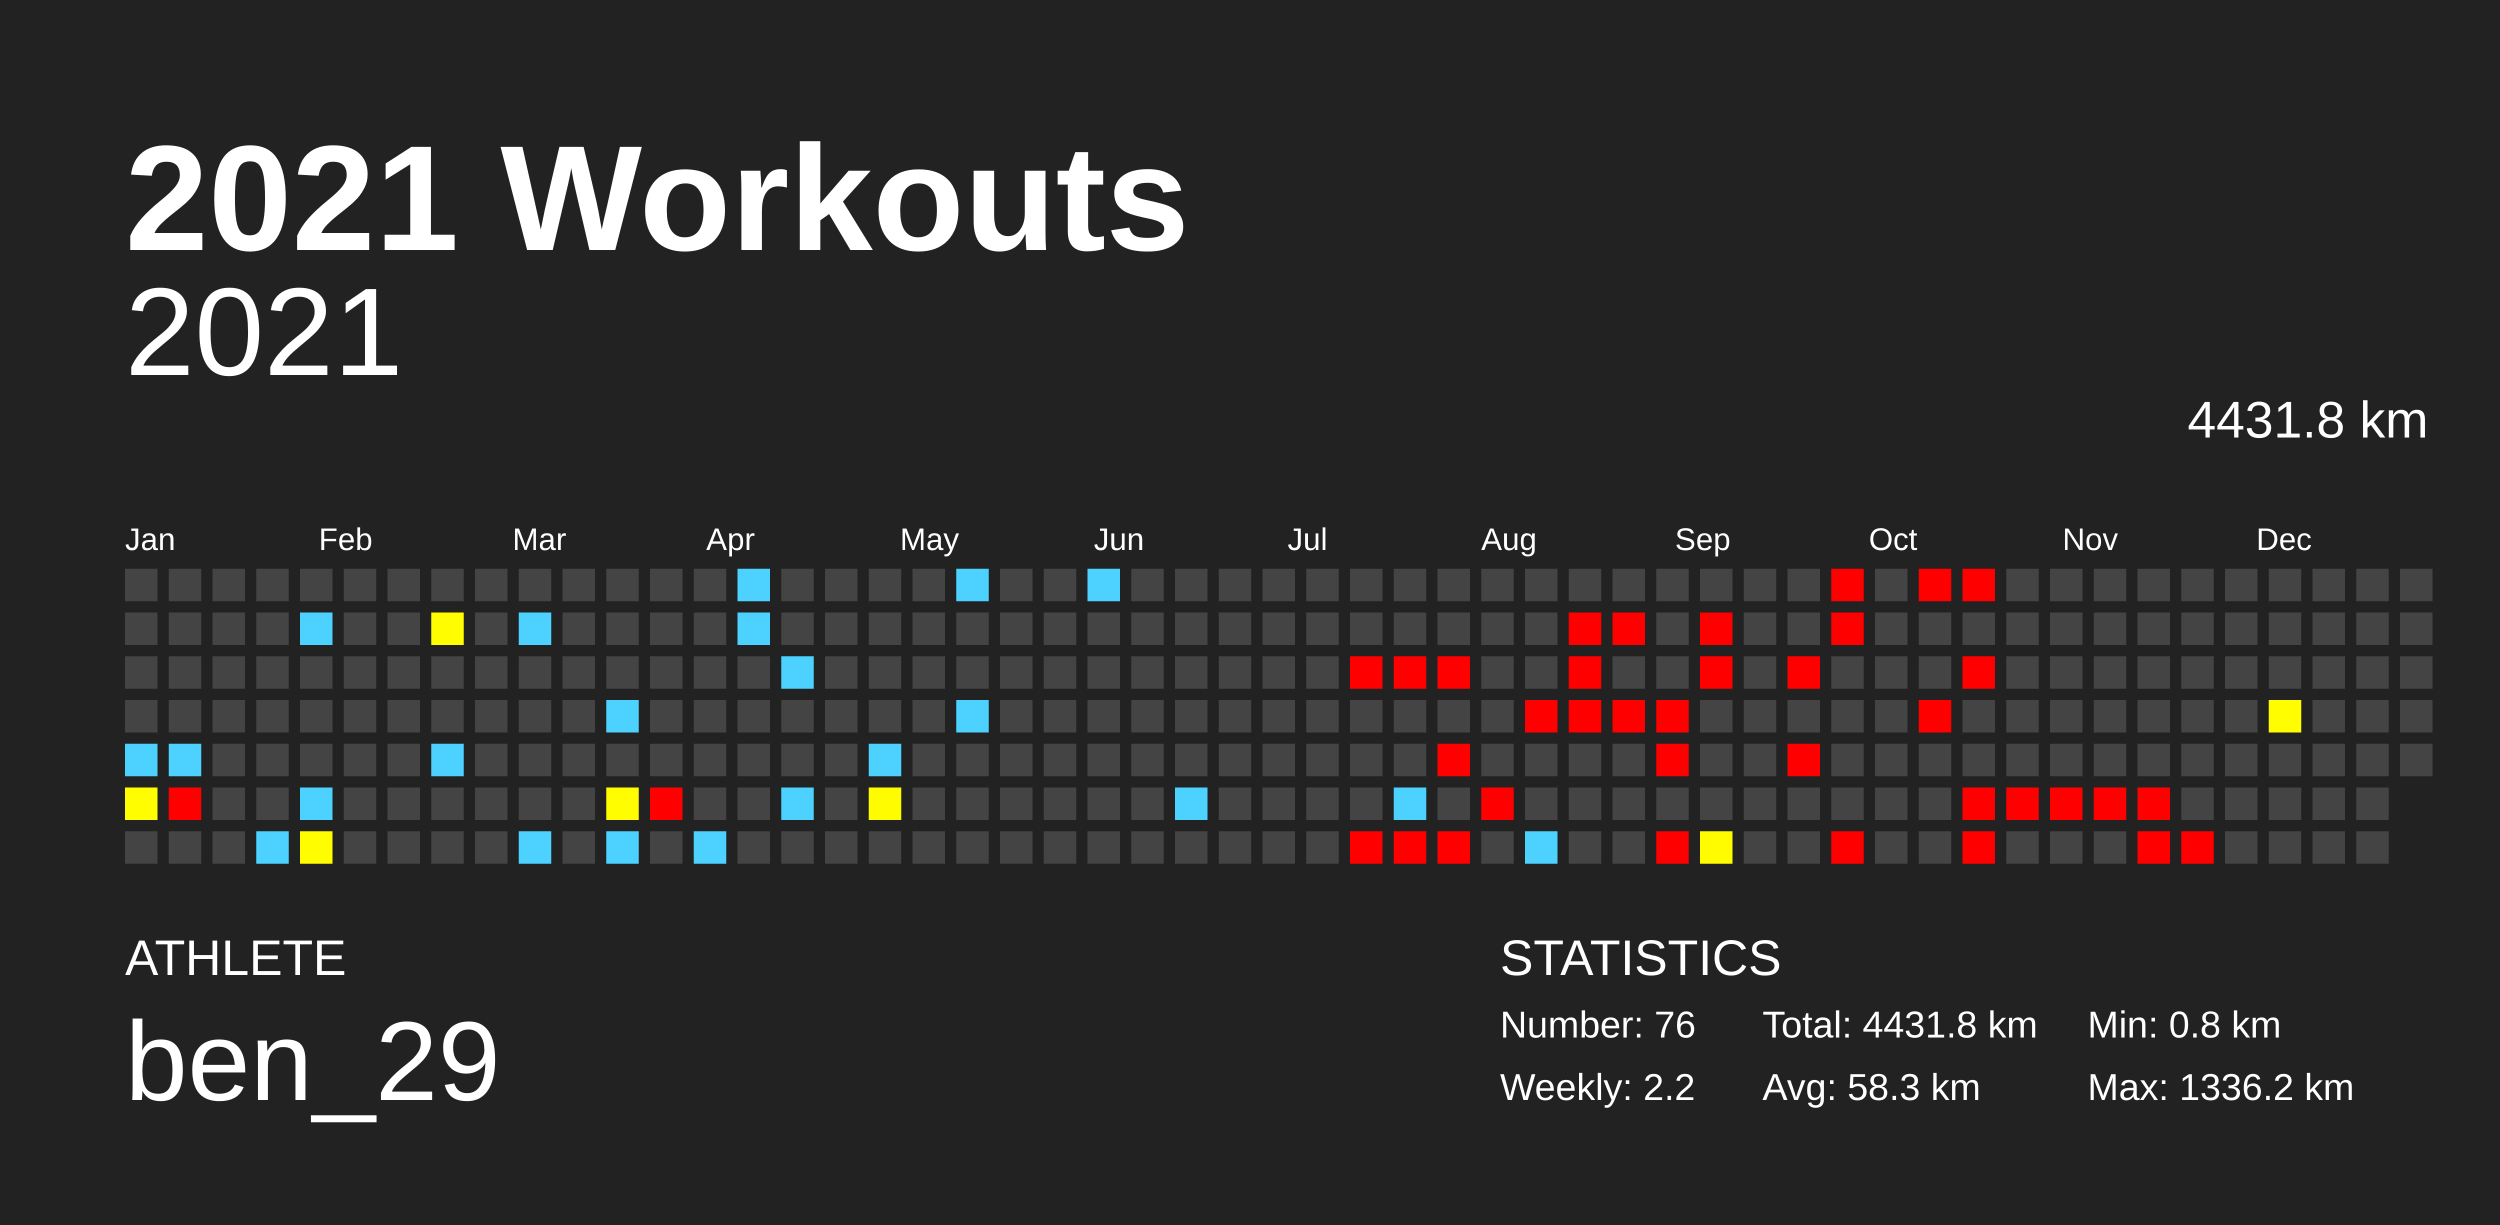
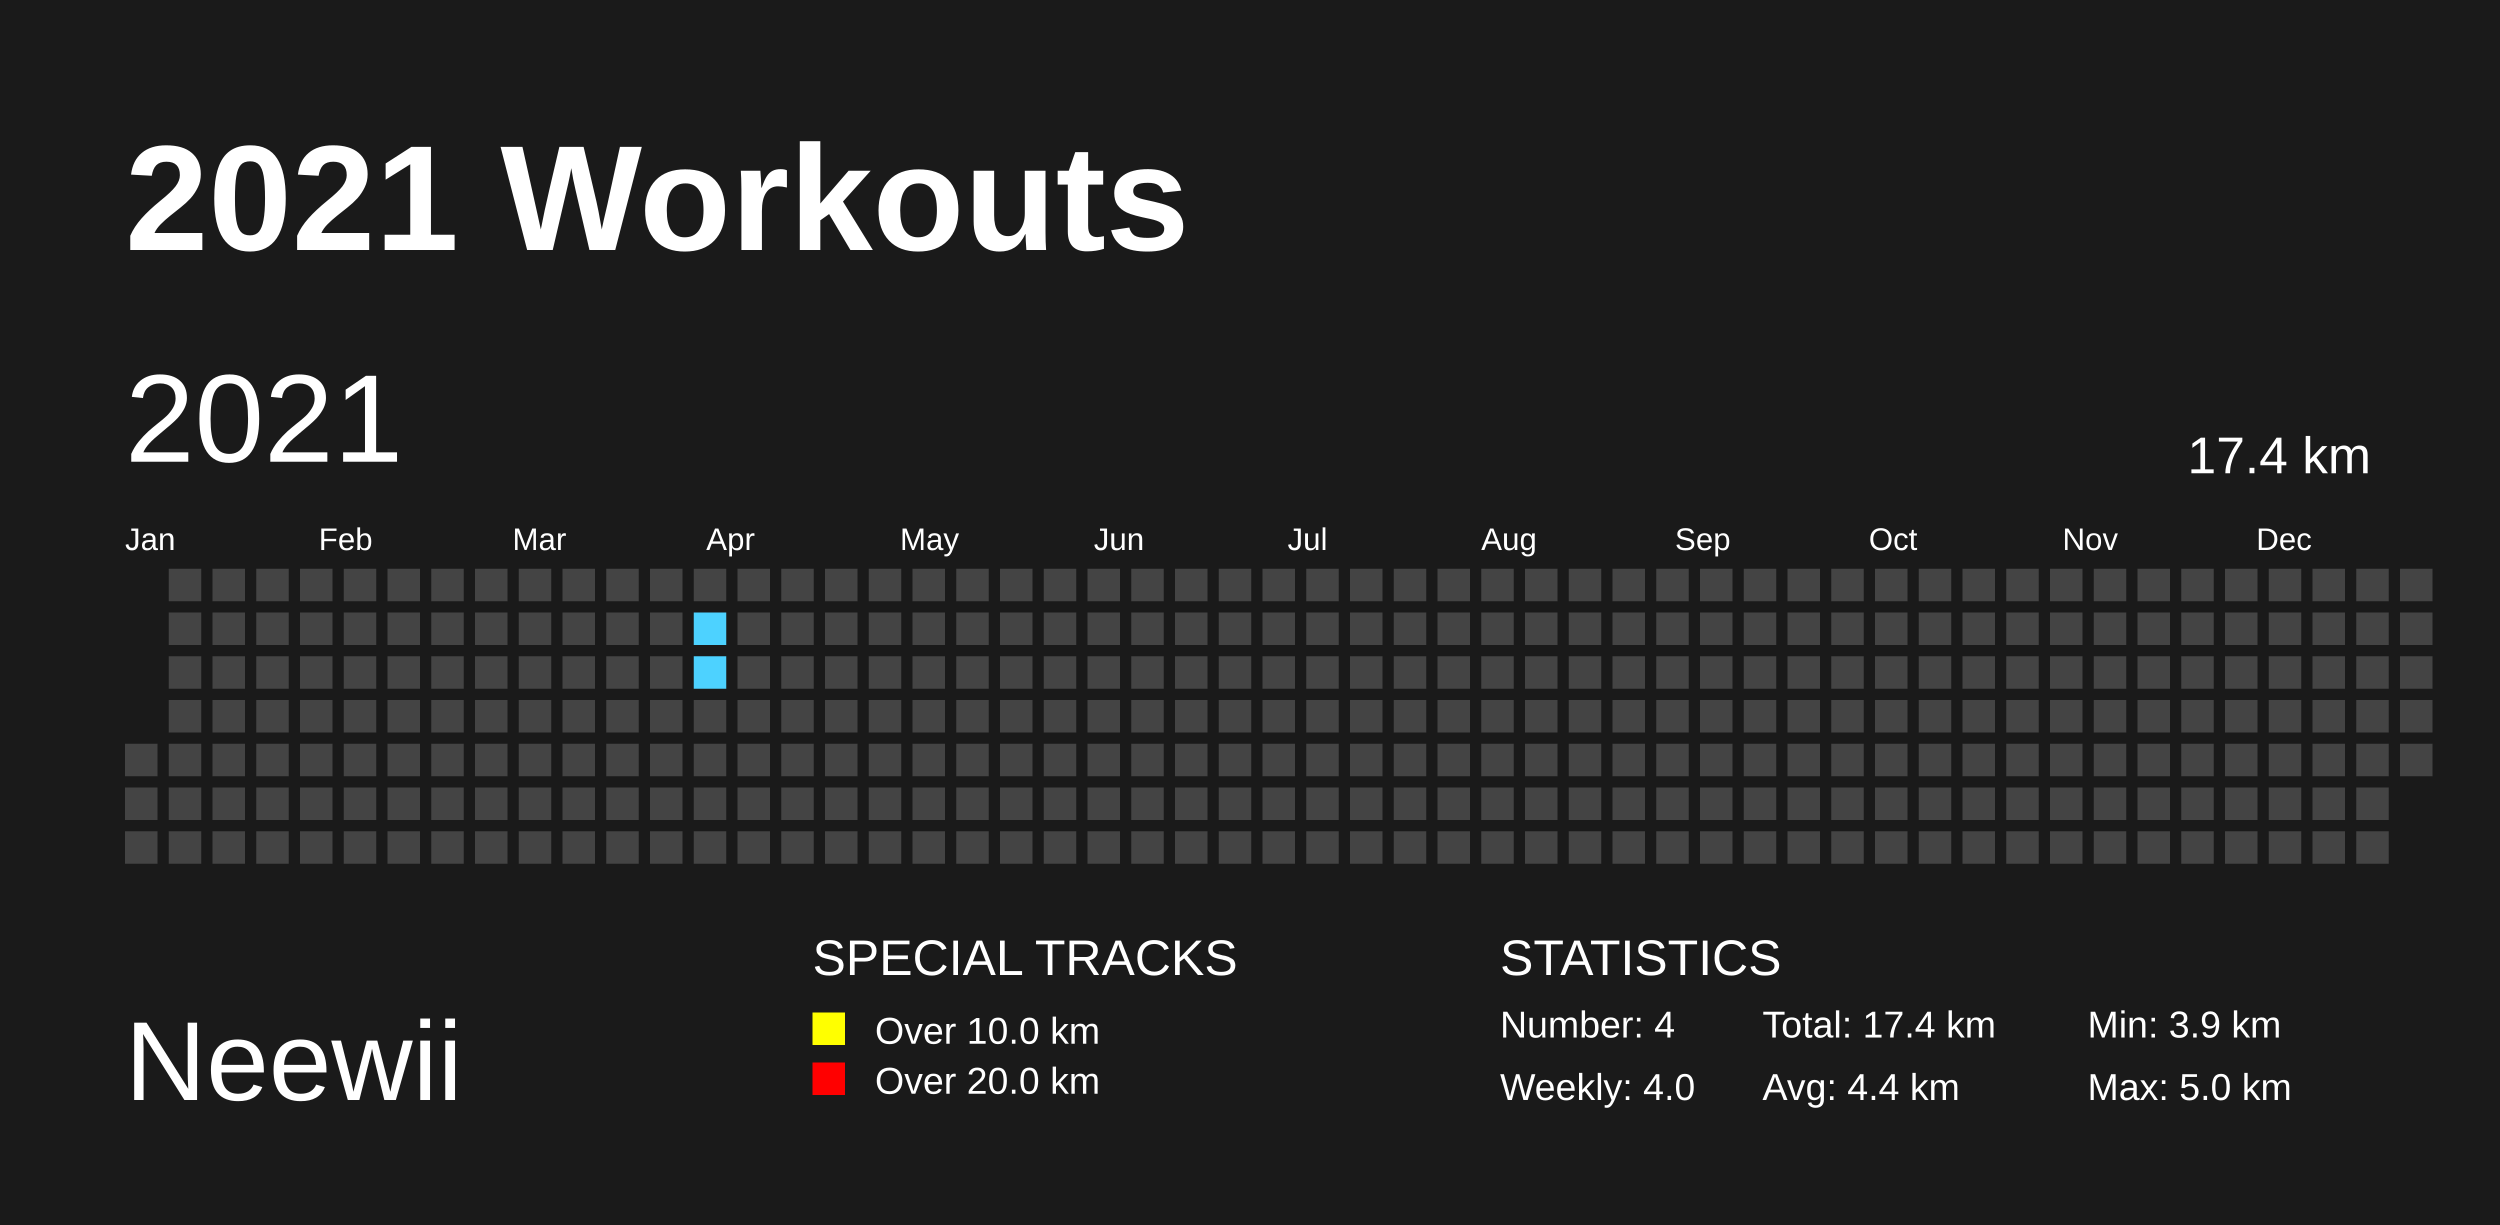
<svg xmlns="http://www.w3.org/2000/svg" baseProfile="full" height="98mm" version="1.1" viewBox="0,0,200,98" width="200mm">
  <defs />
-   <rect fill="#222222" height="98" width="200" x="0" y="0" />
+   <rect fill="#1a1a1a" height="98" width="200" x="0" y="0" />
  <text fill="#FFFFFF" style="font-size:12px; font-family:Arial; font-weight:bold;" x="10" y="20">2021 Workouts</text>
-   <text fill="#FFFFFF" style="font-size:4px; font-family:Arial" x="10" y="78">ATHLETE</text>
-   <text fill="#FFFFFF" style="font-size:9px; font-family:Arial" x="10" y="88">ben_29</text>
+   <text fill="#FFFFFF" style="font-size:9px; font-family:Arial" x="10" y="88">Neewii</text>
+   <text fill="#FFFFFF" style="font-size:4px; font-family:Arial" x="65" y="78">SPECIAL TRACKS</text>
+   <rect fill="yellow" height="2.6" width="2.6" x="65" y="81" />
+   <text fill="#FFFFFF" style="font-size:3px; font-family:Arial" x="70" y="83.5">Over 10.0 km</text>
+   <rect fill="red" height="2.6" width="2.6" x="65" y="85" />
+   <text fill="#FFFFFF" style="font-size:3px; font-family:Arial" x="70" y="87.5">Over 20.0 km</text>
  <text fill="#FFFFFF" style="font-size:4px; font-family:Arial" x="120" y="78">STATISTICS</text>
-   <text fill="#FFFFFF" style="font-size:3px; font-family:Arial" x="120" y="83">Number: 76</text>
-   <text fill="#FFFFFF" style="font-size:3px; font-family:Arial" x="120" y="88">Weekly: 2.2</text>
-   <text fill="#FFFFFF" style="font-size:3px; font-family:Arial" x="141" y="83">Total: 4431.8 km</text>
-   <text fill="#FFFFFF" style="font-size:3px; font-family:Arial" x="141" y="88">Avg: 58.3 km</text>
-   <text fill="#FFFFFF" style="font-size:3px; font-family:Arial" x="167" y="83">Min: 0.8 km</text>
-   <text fill="#FFFFFF" style="font-size:3px; font-family:Arial" x="167" y="88">Max: 1336.2 km</text>
-   <text alignment-baseline="hanging" fill="#FFFFFF" style="font-size:10.0px; font-family:Arial;" x="10" y="30">2021</text>
-   <text alignment-baseline="hanging" fill="#FFFFFF" style="font-size:4.125px; font-family:Arial;" x="175" y="35">4431.8 km</text>
+   <text fill="#FFFFFF" style="font-size:3px; font-family:Arial" x="120" y="83">Number: 4</text>
+   <text fill="#FFFFFF" style="font-size:3px; font-family:Arial" x="120" y="88">Weekly: 4.0</text>
+   <text fill="#FFFFFF" style="font-size:3px; font-family:Arial" x="141" y="83">Total: 17.4 km</text>
+   <text fill="#FFFFFF" style="font-size:3px; font-family:Arial" x="141" y="88">Avg: 4.4 km</text>
+   <text fill="#FFFFFF" style="font-size:3px; font-family:Arial" x="167" y="83">Min: 3.9 km</text>
+   <text fill="#FFFFFF" style="font-size:3px; font-family:Arial" x="167" y="88">Max: 5.0 km</text>
+   <text dominant-baseline="hanging" fill="#FFFFFF" style="font-size:10.0px; font-family:Arial;" x="10" y="30">2021</text>
+   <text dominant-baseline="hanging" fill="#FFFFFF" style="font-size:4.125px; font-family:Arial;" x="175" y="35">17.4 km</text>
  <text fill="#FFFFFF" style="font-size:2.5px; font-family:Arial" x="10.0" y="44">Jan</text>
  <text fill="#FFFFFF" style="font-size:2.5px; font-family:Arial" x="25.5" y="44">Feb</text>
  <text fill="#FFFFFF" style="font-size:2.5px; font-family:Arial" x="41.0" y="44">Mar</text>
  <text fill="#FFFFFF" style="font-size:2.5px; font-family:Arial" x="56.5" y="44">Apr</text>
  <text fill="#FFFFFF" style="font-size:2.5px; font-family:Arial" x="72.0" y="44">May</text>
  <text fill="#FFFFFF" style="font-size:2.5px; font-family:Arial" x="87.5" y="44">Jun</text>
  <text fill="#FFFFFF" style="font-size:2.5px; font-family:Arial" x="103.0" y="44">Jul</text>
  <text fill="#FFFFFF" style="font-size:2.5px; font-family:Arial" x="118.5" y="44">Aug</text>
  <text fill="#FFFFFF" style="font-size:2.5px; font-family:Arial" x="134.0" y="44">Sep</text>
  <text fill="#FFFFFF" style="font-size:2.5px; font-family:Arial" x="149.5" y="44">Oct</text>
  <text fill="#FFFFFF" style="font-size:2.5px; font-family:Arial" x="165.0" y="44">Nov</text>
  <text fill="#FFFFFF" style="font-size:2.5px; font-family:Arial" x="180.5" y="44">Dec</text>
-   <rect fill="#444444" height="2.6" width="2.6" x="10.0" y="45.5" />
-   <rect fill="#444444" height="2.6" width="2.6" x="10.0" y="49.0" />
-   <rect fill="#444444" height="2.6" width="2.6" x="10.0" y="52.5" />
-   <rect fill="#444444" height="2.6" width="2.6" x="10.0" y="56.0" />
-   <rect fill="#4dd2ff" height="2.6" width="2.6" x="10.0" y="59.5" />
-   <rect fill="#fffd00" height="2.6" width="2.6" x="10.0" y="63.0" />
+   <rect fill="#444444" height="2.6" width="2.6" x="10.0" y="59.5" />
+   <rect fill="#444444" height="2.6" width="2.6" x="10.0" y="63.0" />
  <rect fill="#444444" height="2.6" width="2.6" x="10.0" y="66.5" />
  <rect fill="#444444" height="2.6" width="2.6" x="13.5" y="45.5" />
  <rect fill="#444444" height="2.6" width="2.6" x="13.5" y="49.0" />
  <rect fill="#444444" height="2.6" width="2.6" x="13.5" y="52.5" />
  <rect fill="#444444" height="2.6" width="2.6" x="13.5" y="56.0" />
-   <rect fill="#4dd2ff" height="2.6" width="2.6" x="13.5" y="59.5" />
-   <rect fill="red" height="2.6" width="2.6" x="13.5" y="63.0" />
+   <rect fill="#444444" height="2.6" width="2.6" x="13.5" y="59.5" />
+   <rect fill="#444444" height="2.6" width="2.6" x="13.5" y="63.0" />
  <rect fill="#444444" height="2.6" width="2.6" x="13.5" y="66.5" />
  <rect fill="#444444" height="2.6" width="2.6" x="17.0" y="45.5" />
  <rect fill="#444444" height="2.6" width="2.6" x="17.0" y="49.0" />
  <rect fill="#444444" height="2.6" width="2.6" x="17.0" y="52.5" />
  <rect fill="#444444" height="2.6" width="2.6" x="17.0" y="56.0" />
  <rect fill="#444444" height="2.6" width="2.6" x="17.0" y="59.5" />
  <rect fill="#444444" height="2.6" width="2.6" x="17.0" y="63.0" />
  <rect fill="#444444" height="2.6" width="2.6" x="17.0" y="66.5" />
  <rect fill="#444444" height="2.6" width="2.6" x="20.5" y="45.5" />
  <rect fill="#444444" height="2.6" width="2.6" x="20.5" y="49.0" />
  <rect fill="#444444" height="2.6" width="2.6" x="20.5" y="52.5" />
  <rect fill="#444444" height="2.6" width="2.6" x="20.5" y="56.0" />
  <rect fill="#444444" height="2.6" width="2.6" x="20.5" y="59.5" />
  <rect fill="#444444" height="2.6" width="2.6" x="20.5" y="63.0" />
-   <rect fill="#4dd2ff" height="2.6" width="2.6" x="20.5" y="66.5" />
+   <rect fill="#444444" height="2.6" width="2.6" x="20.5" y="66.5" />
  <rect fill="#444444" height="2.6" width="2.6" x="24.0" y="45.5" />
-   <rect fill="#4dd2ff" height="2.6" width="2.6" x="24.0" y="49.0" />
+   <rect fill="#444444" height="2.6" width="2.6" x="24.0" y="49.0" />
  <rect fill="#444444" height="2.6" width="2.6" x="24.0" y="52.5" />
  <rect fill="#444444" height="2.6" width="2.6" x="24.0" y="56.0" />
  <rect fill="#444444" height="2.6" width="2.6" x="24.0" y="59.5" />
-   <rect fill="#4dd2ff" height="2.6" width="2.6" x="24.0" y="63.0" />
-   <rect fill="#fffd00" height="2.6" width="2.6" x="24.0" y="66.5" />
+   <rect fill="#444444" height="2.6" width="2.6" x="24.0" y="63.0" />
+   <rect fill="#444444" height="2.6" width="2.6" x="24.0" y="66.5" />
  <rect fill="#444444" height="2.6" width="2.6" x="27.5" y="45.5" />
  <rect fill="#444444" height="2.6" width="2.6" x="27.5" y="49.0" />
  <rect fill="#444444" height="2.6" width="2.6" x="27.5" y="52.5" />
  <rect fill="#444444" height="2.6" width="2.6" x="27.5" y="56.0" />
  <rect fill="#444444" height="2.6" width="2.6" x="27.5" y="59.5" />
  <rect fill="#444444" height="2.6" width="2.6" x="27.5" y="63.0" />
  <rect fill="#444444" height="2.6" width="2.6" x="27.5" y="66.5" />
  <rect fill="#444444" height="2.6" width="2.6" x="31.0" y="45.5" />
  <rect fill="#444444" height="2.6" width="2.6" x="31.0" y="49.0" />
  <rect fill="#444444" height="2.6" width="2.6" x="31.0" y="52.5" />
  <rect fill="#444444" height="2.6" width="2.6" x="31.0" y="56.0" />
  <rect fill="#444444" height="2.6" width="2.6" x="31.0" y="59.5" />
  <rect fill="#444444" height="2.6" width="2.6" x="31.0" y="63.0" />
  <rect fill="#444444" height="2.6" width="2.6" x="31.0" y="66.5" />
  <rect fill="#444444" height="2.6" width="2.6" x="34.5" y="45.5" />
-   <rect fill="#fffd00" height="2.6" width="2.6" x="34.5" y="49.0" />
+   <rect fill="#444444" height="2.6" width="2.6" x="34.5" y="49.0" />
  <rect fill="#444444" height="2.6" width="2.6" x="34.5" y="52.5" />
  <rect fill="#444444" height="2.6" width="2.6" x="34.5" y="56.0" />
-   <rect fill="#4dd2ff" height="2.6" width="2.6" x="34.5" y="59.5" />
+   <rect fill="#444444" height="2.6" width="2.6" x="34.5" y="59.5" />
  <rect fill="#444444" height="2.6" width="2.6" x="34.5" y="63.0" />
  <rect fill="#444444" height="2.6" width="2.6" x="34.5" y="66.5" />
  <rect fill="#444444" height="2.6" width="2.6" x="38.0" y="45.5" />
  <rect fill="#444444" height="2.6" width="2.6" x="38.0" y="49.0" />
  <rect fill="#444444" height="2.6" width="2.6" x="38.0" y="52.5" />
  <rect fill="#444444" height="2.6" width="2.6" x="38.0" y="56.0" />
  <rect fill="#444444" height="2.6" width="2.6" x="38.0" y="59.5" />
  <rect fill="#444444" height="2.6" width="2.6" x="38.0" y="63.0" />
  <rect fill="#444444" height="2.6" width="2.6" x="38.0" y="66.5" />
  <rect fill="#444444" height="2.6" width="2.6" x="41.5" y="45.5" />
-   <rect fill="#4dd2ff" height="2.6" width="2.6" x="41.5" y="49.0" />
+   <rect fill="#444444" height="2.6" width="2.6" x="41.5" y="49.0" />
  <rect fill="#444444" height="2.6" width="2.6" x="41.5" y="52.5" />
  <rect fill="#444444" height="2.6" width="2.6" x="41.5" y="56.0" />
  <rect fill="#444444" height="2.6" width="2.6" x="41.5" y="59.5" />
  <rect fill="#444444" height="2.6" width="2.6" x="41.5" y="63.0" />
-   <rect fill="#4dd2ff" height="2.6" width="2.6" x="41.5" y="66.5" />
+   <rect fill="#444444" height="2.6" width="2.6" x="41.5" y="66.5" />
  <rect fill="#444444" height="2.6" width="2.6" x="45.0" y="45.5" />
  <rect fill="#444444" height="2.6" width="2.6" x="45.0" y="49.0" />
  <rect fill="#444444" height="2.6" width="2.6" x="45.0" y="52.5" />
  <rect fill="#444444" height="2.6" width="2.6" x="45.0" y="56.0" />
  <rect fill="#444444" height="2.6" width="2.6" x="45.0" y="59.5" />
  <rect fill="#444444" height="2.6" width="2.6" x="45.0" y="63.0" />
  <rect fill="#444444" height="2.6" width="2.6" x="45.0" y="66.5" />
  <rect fill="#444444" height="2.6" width="2.6" x="48.5" y="45.5" />
  <rect fill="#444444" height="2.6" width="2.6" x="48.5" y="49.0" />
  <rect fill="#444444" height="2.6" width="2.6" x="48.5" y="52.5" />
-   <rect fill="#4dd2ff" height="2.6" width="2.6" x="48.5" y="56.0" />
+   <rect fill="#444444" height="2.6" width="2.6" x="48.5" y="56.0" />
  <rect fill="#444444" height="2.6" width="2.6" x="48.5" y="59.5" />
-   <rect fill="#fffd00" height="2.6" width="2.6" x="48.5" y="63.0" />
-   <rect fill="#4dd2ff" height="2.6" width="2.6" x="48.5" y="66.5" />
+   <rect fill="#444444" height="2.6" width="2.6" x="48.5" y="63.0" />
+   <rect fill="#444444" height="2.6" width="2.6" x="48.5" y="66.5" />
  <rect fill="#444444" height="2.6" width="2.6" x="52.0" y="45.5" />
  <rect fill="#444444" height="2.6" width="2.6" x="52.0" y="49.0" />
  <rect fill="#444444" height="2.6" width="2.6" x="52.0" y="52.5" />
  <rect fill="#444444" height="2.6" width="2.6" x="52.0" y="56.0" />
  <rect fill="#444444" height="2.6" width="2.6" x="52.0" y="59.5" />
-   <rect fill="red" height="2.6" width="2.6" x="52.0" y="63.0" />
+   <rect fill="#444444" height="2.6" width="2.6" x="52.0" y="63.0" />
  <rect fill="#444444" height="2.6" width="2.6" x="52.0" y="66.5" />
  <rect fill="#444444" height="2.6" width="2.6" x="55.5" y="45.5" />
-   <rect fill="#444444" height="2.6" width="2.6" x="55.5" y="49.0" />
-   <rect fill="#444444" height="2.6" width="2.6" x="55.5" y="52.5" />
+   <rect fill="#4DD2FF" height="2.6" width="2.6" x="55.5" y="49.0" />
+   <rect fill="#4DD2FF" height="2.6" width="2.6" x="55.5" y="52.5" />
  <rect fill="#444444" height="2.6" width="2.6" x="55.5" y="56.0" />
  <rect fill="#444444" height="2.6" width="2.6" x="55.5" y="59.5" />
  <rect fill="#444444" height="2.6" width="2.6" x="55.5" y="63.0" />
-   <rect fill="#4dd2ff" height="2.6" width="2.6" x="55.5" y="66.5" />
-   <rect fill="#4dd2ff" height="2.6" width="2.6" x="59.0" y="45.5" />
-   <rect fill="#4dd2ff" height="2.6" width="2.6" x="59.0" y="49.0" />
+   <rect fill="#444444" height="2.6" width="2.6" x="55.5" y="66.5" />
+   <rect fill="#444444" height="2.6" width="2.6" x="59.0" y="45.5" />
+   <rect fill="#444444" height="2.6" width="2.6" x="59.0" y="49.0" />
  <rect fill="#444444" height="2.6" width="2.6" x="59.0" y="52.5" />
  <rect fill="#444444" height="2.6" width="2.6" x="59.0" y="56.0" />
  <rect fill="#444444" height="2.6" width="2.6" x="59.0" y="59.5" />
  <rect fill="#444444" height="2.6" width="2.6" x="59.0" y="63.0" />
  <rect fill="#444444" height="2.6" width="2.6" x="59.0" y="66.5" />
  <rect fill="#444444" height="2.6" width="2.6" x="62.5" y="45.5" />
  <rect fill="#444444" height="2.6" width="2.6" x="62.5" y="49.0" />
-   <rect fill="#4dd2ff" height="2.6" width="2.6" x="62.5" y="52.5" />
+   <rect fill="#444444" height="2.6" width="2.6" x="62.5" y="52.5" />
  <rect fill="#444444" height="2.6" width="2.6" x="62.5" y="56.0" />
  <rect fill="#444444" height="2.6" width="2.6" x="62.5" y="59.5" />
-   <rect fill="#4dd2ff" height="2.6" width="2.6" x="62.5" y="63.0" />
+   <rect fill="#444444" height="2.6" width="2.6" x="62.5" y="63.0" />
  <rect fill="#444444" height="2.6" width="2.6" x="62.5" y="66.5" />
  <rect fill="#444444" height="2.6" width="2.6" x="66.0" y="45.5" />
  <rect fill="#444444" height="2.6" width="2.6" x="66.0" y="49.0" />
  <rect fill="#444444" height="2.6" width="2.6" x="66.0" y="52.5" />
  <rect fill="#444444" height="2.6" width="2.6" x="66.0" y="56.0" />
  <rect fill="#444444" height="2.6" width="2.6" x="66.0" y="59.5" />
  <rect fill="#444444" height="2.6" width="2.6" x="66.0" y="63.0" />
  <rect fill="#444444" height="2.6" width="2.6" x="66.0" y="66.5" />
  <rect fill="#444444" height="2.6" width="2.6" x="69.5" y="45.5" />
  <rect fill="#444444" height="2.6" width="2.6" x="69.5" y="49.0" />
  <rect fill="#444444" height="2.6" width="2.6" x="69.5" y="52.5" />
  <rect fill="#444444" height="2.6" width="2.6" x="69.5" y="56.0" />
-   <rect fill="#4dd2ff" height="2.6" width="2.6" x="69.5" y="59.5" />
-   <rect fill="#fffc00" height="2.6" width="2.6" x="69.5" y="63.0" />
+   <rect fill="#444444" height="2.6" width="2.6" x="69.5" y="59.5" />
+   <rect fill="#444444" height="2.6" width="2.6" x="69.5" y="63.0" />
  <rect fill="#444444" height="2.6" width="2.6" x="69.5" y="66.5" />
  <rect fill="#444444" height="2.6" width="2.6" x="73.0" y="45.5" />
  <rect fill="#444444" height="2.6" width="2.6" x="73.0" y="49.0" />
  <rect fill="#444444" height="2.6" width="2.6" x="73.0" y="52.5" />
  <rect fill="#444444" height="2.6" width="2.6" x="73.0" y="56.0" />
  <rect fill="#444444" height="2.6" width="2.6" x="73.0" y="59.5" />
  <rect fill="#444444" height="2.6" width="2.6" x="73.0" y="63.0" />
  <rect fill="#444444" height="2.6" width="2.6" x="73.0" y="66.5" />
-   <rect fill="#4dd2ff" height="2.6" width="2.6" x="76.5" y="45.5" />
+   <rect fill="#444444" height="2.6" width="2.6" x="76.5" y="45.5" />
  <rect fill="#444444" height="2.6" width="2.6" x="76.5" y="49.0" />
  <rect fill="#444444" height="2.6" width="2.6" x="76.5" y="52.5" />
-   <rect fill="#4dd2ff" height="2.6" width="2.6" x="76.5" y="56.0" />
+   <rect fill="#444444" height="2.6" width="2.6" x="76.5" y="56.0" />
  <rect fill="#444444" height="2.6" width="2.6" x="76.5" y="59.5" />
  <rect fill="#444444" height="2.6" width="2.6" x="76.5" y="63.0" />
  <rect fill="#444444" height="2.6" width="2.6" x="76.5" y="66.5" />
  <rect fill="#444444" height="2.6" width="2.6" x="80.0" y="45.5" />
  <rect fill="#444444" height="2.6" width="2.6" x="80.0" y="49.0" />
  <rect fill="#444444" height="2.6" width="2.6" x="80.0" y="52.5" />
  <rect fill="#444444" height="2.6" width="2.6" x="80.0" y="56.0" />
  <rect fill="#444444" height="2.6" width="2.6" x="80.0" y="59.5" />
  <rect fill="#444444" height="2.6" width="2.6" x="80.0" y="63.0" />
  <rect fill="#444444" height="2.6" width="2.6" x="80.0" y="66.5" />
  <rect fill="#444444" height="2.6" width="2.6" x="83.5" y="45.5" />
  <rect fill="#444444" height="2.6" width="2.6" x="83.5" y="49.0" />
  <rect fill="#444444" height="2.6" width="2.6" x="83.5" y="52.5" />
  <rect fill="#444444" height="2.6" width="2.6" x="83.5" y="56.0" />
  <rect fill="#444444" height="2.6" width="2.6" x="83.5" y="59.5" />
  <rect fill="#444444" height="2.6" width="2.6" x="83.5" y="63.0" />
  <rect fill="#444444" height="2.6" width="2.6" x="83.5" y="66.5" />
-   <rect fill="#4dd2ff" height="2.6" width="2.6" x="87.0" y="45.5" />
+   <rect fill="#444444" height="2.6" width="2.6" x="87.0" y="45.5" />
  <rect fill="#444444" height="2.6" width="2.6" x="87.0" y="49.0" />
  <rect fill="#444444" height="2.6" width="2.6" x="87.0" y="52.5" />
  <rect fill="#444444" height="2.6" width="2.6" x="87.0" y="56.0" />
  <rect fill="#444444" height="2.6" width="2.6" x="87.0" y="59.5" />
  <rect fill="#444444" height="2.6" width="2.6" x="87.0" y="63.0" />
  <rect fill="#444444" height="2.6" width="2.6" x="87.0" y="66.5" />
  <rect fill="#444444" height="2.6" width="2.6" x="90.5" y="45.5" />
  <rect fill="#444444" height="2.6" width="2.6" x="90.5" y="49.0" />
  <rect fill="#444444" height="2.6" width="2.6" x="90.5" y="52.5" />
  <rect fill="#444444" height="2.6" width="2.6" x="90.5" y="56.0" />
  <rect fill="#444444" height="2.6" width="2.6" x="90.5" y="59.5" />
  <rect fill="#444444" height="2.6" width="2.6" x="90.5" y="63.0" />
  <rect fill="#444444" height="2.6" width="2.6" x="90.5" y="66.5" />
  <rect fill="#444444" height="2.6" width="2.6" x="94.0" y="45.5" />
  <rect fill="#444444" height="2.6" width="2.6" x="94.0" y="49.0" />
  <rect fill="#444444" height="2.6" width="2.6" x="94.0" y="52.5" />
  <rect fill="#444444" height="2.6" width="2.6" x="94.0" y="56.0" />
  <rect fill="#444444" height="2.6" width="2.6" x="94.0" y="59.5" />
-   <rect fill="#4dd2ff" height="2.6" width="2.6" x="94.0" y="63.0" />
+   <rect fill="#444444" height="2.6" width="2.6" x="94.0" y="63.0" />
  <rect fill="#444444" height="2.6" width="2.6" x="94.0" y="66.5" />
  <rect fill="#444444" height="2.6" width="2.6" x="97.5" y="45.5" />
  <rect fill="#444444" height="2.6" width="2.6" x="97.5" y="49.0" />
  <rect fill="#444444" height="2.6" width="2.6" x="97.5" y="52.5" />
  <rect fill="#444444" height="2.6" width="2.6" x="97.5" y="56.0" />
  <rect fill="#444444" height="2.6" width="2.6" x="97.5" y="59.5" />
  <rect fill="#444444" height="2.6" width="2.6" x="97.5" y="63.0" />
  <rect fill="#444444" height="2.6" width="2.6" x="97.5" y="66.5" />
  <rect fill="#444444" height="2.6" width="2.6" x="101.0" y="45.5" />
  <rect fill="#444444" height="2.6" width="2.6" x="101.0" y="49.0" />
  <rect fill="#444444" height="2.6" width="2.6" x="101.0" y="52.5" />
  <rect fill="#444444" height="2.6" width="2.6" x="101.0" y="56.0" />
  <rect fill="#444444" height="2.6" width="2.6" x="101.0" y="59.5" />
  <rect fill="#444444" height="2.6" width="2.6" x="101.0" y="63.0" />
  <rect fill="#444444" height="2.6" width="2.6" x="101.0" y="66.5" />
  <rect fill="#444444" height="2.6" width="2.6" x="104.5" y="45.5" />
  <rect fill="#444444" height="2.6" width="2.6" x="104.5" y="49.0" />
  <rect fill="#444444" height="2.6" width="2.6" x="104.5" y="52.5" />
  <rect fill="#444444" height="2.6" width="2.6" x="104.5" y="56.0" />
  <rect fill="#444444" height="2.6" width="2.6" x="104.5" y="59.5" />
  <rect fill="#444444" height="2.6" width="2.6" x="104.5" y="63.0" />
  <rect fill="#444444" height="2.6" width="2.6" x="104.5" y="66.5" />
  <rect fill="#444444" height="2.6" width="2.6" x="108.0" y="45.5" />
  <rect fill="#444444" height="2.6" width="2.6" x="108.0" y="49.0" />
-   <rect fill="red" height="2.6" width="2.6" x="108.0" y="52.5" />
+   <rect fill="#444444" height="2.6" width="2.6" x="108.0" y="52.5" />
  <rect fill="#444444" height="2.6" width="2.6" x="108.0" y="56.0" />
  <rect fill="#444444" height="2.6" width="2.6" x="108.0" y="59.5" />
  <rect fill="#444444" height="2.6" width="2.6" x="108.0" y="63.0" />
-   <rect fill="red" height="2.6" width="2.6" x="108.0" y="66.5" />
+   <rect fill="#444444" height="2.6" width="2.6" x="108.0" y="66.5" />
  <rect fill="#444444" height="2.6" width="2.6" x="111.5" y="45.5" />
  <rect fill="#444444" height="2.6" width="2.6" x="111.5" y="49.0" />
-   <rect fill="red" height="2.6" width="2.6" x="111.5" y="52.5" />
+   <rect fill="#444444" height="2.6" width="2.6" x="111.5" y="52.5" />
  <rect fill="#444444" height="2.6" width="2.6" x="111.5" y="56.0" />
  <rect fill="#444444" height="2.6" width="2.6" x="111.5" y="59.5" />
-   <rect fill="#4dd2ff" height="2.6" width="2.6" x="111.5" y="63.0" />
-   <rect fill="red" height="2.6" width="2.6" x="111.5" y="66.5" />
+   <rect fill="#444444" height="2.6" width="2.6" x="111.5" y="63.0" />
+   <rect fill="#444444" height="2.6" width="2.6" x="111.5" y="66.5" />
  <rect fill="#444444" height="2.6" width="2.6" x="115.0" y="45.5" />
  <rect fill="#444444" height="2.6" width="2.6" x="115.0" y="49.0" />
-   <rect fill="red" height="2.6" width="2.6" x="115.0" y="52.5" />
+   <rect fill="#444444" height="2.6" width="2.6" x="115.0" y="52.5" />
  <rect fill="#444444" height="2.6" width="2.6" x="115.0" y="56.0" />
-   <rect fill="red" height="2.6" width="2.6" x="115.0" y="59.5" />
+   <rect fill="#444444" height="2.6" width="2.6" x="115.0" y="59.5" />
  <rect fill="#444444" height="2.6" width="2.6" x="115.0" y="63.0" />
-   <rect fill="red" height="2.6" width="2.6" x="115.0" y="66.5" />
+   <rect fill="#444444" height="2.6" width="2.6" x="115.0" y="66.5" />
  <rect fill="#444444" height="2.6" width="2.6" x="118.5" y="45.5" />
  <rect fill="#444444" height="2.6" width="2.6" x="118.5" y="49.0" />
  <rect fill="#444444" height="2.6" width="2.6" x="118.5" y="52.5" />
  <rect fill="#444444" height="2.6" width="2.6" x="118.5" y="56.0" />
  <rect fill="#444444" height="2.6" width="2.6" x="118.5" y="59.5" />
-   <rect fill="red" height="2.6" width="2.6" x="118.5" y="63.0" />
+   <rect fill="#444444" height="2.6" width="2.6" x="118.5" y="63.0" />
  <rect fill="#444444" height="2.6" width="2.6" x="118.5" y="66.5" />
  <rect fill="#444444" height="2.6" width="2.6" x="122.0" y="45.5" />
  <rect fill="#444444" height="2.6" width="2.6" x="122.0" y="49.0" />
  <rect fill="#444444" height="2.6" width="2.6" x="122.0" y="52.5" />
-   <rect fill="red" height="2.6" width="2.6" x="122.0" y="56.0" />
+   <rect fill="#444444" height="2.6" width="2.6" x="122.0" y="56.0" />
  <rect fill="#444444" height="2.6" width="2.6" x="122.0" y="59.5" />
  <rect fill="#444444" height="2.6" width="2.6" x="122.0" y="63.0" />
-   <rect fill="#4dd2ff" height="2.6" width="2.6" x="122.0" y="66.5" />
+   <rect fill="#444444" height="2.6" width="2.6" x="122.0" y="66.5" />
  <rect fill="#444444" height="2.6" width="2.6" x="125.5" y="45.5" />
-   <rect fill="red" height="2.6" width="2.6" x="125.5" y="49.0" />
-   <rect fill="red" height="2.6" width="2.6" x="125.5" y="52.5" />
-   <rect fill="red" height="2.6" width="2.6" x="125.5" y="56.0" />
+   <rect fill="#444444" height="2.6" width="2.6" x="125.5" y="49.0" />
+   <rect fill="#444444" height="2.6" width="2.6" x="125.5" y="52.5" />
+   <rect fill="#444444" height="2.6" width="2.6" x="125.5" y="56.0" />
  <rect fill="#444444" height="2.6" width="2.6" x="125.5" y="59.5" />
  <rect fill="#444444" height="2.6" width="2.6" x="125.5" y="63.0" />
  <rect fill="#444444" height="2.6" width="2.6" x="125.5" y="66.5" />
  <rect fill="#444444" height="2.6" width="2.6" x="129.0" y="45.5" />
-   <rect fill="red" height="2.6" width="2.6" x="129.0" y="49.0" />
+   <rect fill="#444444" height="2.6" width="2.6" x="129.0" y="49.0" />
  <rect fill="#444444" height="2.6" width="2.6" x="129.0" y="52.5" />
-   <rect fill="red" height="2.6" width="2.6" x="129.0" y="56.0" />
+   <rect fill="#444444" height="2.6" width="2.6" x="129.0" y="56.0" />
  <rect fill="#444444" height="2.6" width="2.6" x="129.0" y="59.5" />
  <rect fill="#444444" height="2.6" width="2.6" x="129.0" y="63.0" />
  <rect fill="#444444" height="2.6" width="2.6" x="129.0" y="66.5" />
  <rect fill="#444444" height="2.6" width="2.6" x="132.5" y="45.5" />
  <rect fill="#444444" height="2.6" width="2.6" x="132.5" y="49.0" />
  <rect fill="#444444" height="2.6" width="2.6" x="132.5" y="52.5" />
-   <rect fill="red" height="2.6" width="2.6" x="132.5" y="56.0" />
-   <rect fill="red" height="2.6" width="2.6" x="132.5" y="59.5" />
+   <rect fill="#444444" height="2.6" width="2.6" x="132.5" y="56.0" />
+   <rect fill="#444444" height="2.6" width="2.6" x="132.5" y="59.5" />
  <rect fill="#444444" height="2.6" width="2.6" x="132.5" y="63.0" />
-   <rect fill="red" height="2.6" width="2.6" x="132.5" y="66.5" />
+   <rect fill="#444444" height="2.6" width="2.6" x="132.5" y="66.5" />
  <rect fill="#444444" height="2.6" width="2.6" x="136.0" y="45.5" />
-   <rect fill="red" height="2.6" width="2.6" x="136.0" y="49.0" />
-   <rect fill="red" height="2.6" width="2.6" x="136.0" y="52.5" />
+   <rect fill="#444444" height="2.6" width="2.6" x="136.0" y="49.0" />
+   <rect fill="#444444" height="2.6" width="2.6" x="136.0" y="52.5" />
  <rect fill="#444444" height="2.6" width="2.6" x="136.0" y="56.0" />
  <rect fill="#444444" height="2.6" width="2.6" x="136.0" y="59.5" />
  <rect fill="#444444" height="2.6" width="2.6" x="136.0" y="63.0" />
-   <rect fill="#fffc00" height="2.6" width="2.6" x="136.0" y="66.5" />
+   <rect fill="#444444" height="2.6" width="2.6" x="136.0" y="66.5" />
  <rect fill="#444444" height="2.6" width="2.6" x="139.5" y="45.5" />
  <rect fill="#444444" height="2.6" width="2.6" x="139.5" y="49.0" />
  <rect fill="#444444" height="2.6" width="2.6" x="139.5" y="52.5" />
  <rect fill="#444444" height="2.6" width="2.6" x="139.5" y="56.0" />
  <rect fill="#444444" height="2.6" width="2.6" x="139.5" y="59.5" />
  <rect fill="#444444" height="2.6" width="2.6" x="139.5" y="63.0" />
  <rect fill="#444444" height="2.6" width="2.6" x="139.5" y="66.5" />
  <rect fill="#444444" height="2.6" width="2.6" x="143.0" y="45.5" />
  <rect fill="#444444" height="2.6" width="2.6" x="143.0" y="49.0" />
-   <rect fill="red" height="2.6" width="2.6" x="143.0" y="52.5" />
+   <rect fill="#444444" height="2.6" width="2.6" x="143.0" y="52.5" />
  <rect fill="#444444" height="2.6" width="2.6" x="143.0" y="56.0" />
-   <rect fill="red" height="2.6" width="2.6" x="143.0" y="59.5" />
+   <rect fill="#444444" height="2.6" width="2.6" x="143.0" y="59.5" />
  <rect fill="#444444" height="2.6" width="2.6" x="143.0" y="63.0" />
  <rect fill="#444444" height="2.6" width="2.6" x="143.0" y="66.5" />
-   <rect fill="red" height="2.6" width="2.6" x="146.5" y="45.5" />
-   <rect fill="red" height="2.6" width="2.6" x="146.5" y="49.0" />
+   <rect fill="#444444" height="2.6" width="2.6" x="146.5" y="45.5" />
+   <rect fill="#444444" height="2.6" width="2.6" x="146.5" y="49.0" />
  <rect fill="#444444" height="2.6" width="2.6" x="146.5" y="52.5" />
  <rect fill="#444444" height="2.6" width="2.6" x="146.5" y="56.0" />
  <rect fill="#444444" height="2.6" width="2.6" x="146.5" y="59.5" />
  <rect fill="#444444" height="2.6" width="2.6" x="146.5" y="63.0" />
-   <rect fill="red" height="2.6" width="2.6" x="146.5" y="66.5" />
+   <rect fill="#444444" height="2.6" width="2.6" x="146.5" y="66.5" />
  <rect fill="#444444" height="2.6" width="2.6" x="150.0" y="45.5" />
  <rect fill="#444444" height="2.6" width="2.6" x="150.0" y="49.0" />
  <rect fill="#444444" height="2.6" width="2.6" x="150.0" y="52.5" />
  <rect fill="#444444" height="2.6" width="2.6" x="150.0" y="56.0" />
  <rect fill="#444444" height="2.6" width="2.6" x="150.0" y="59.5" />
  <rect fill="#444444" height="2.6" width="2.6" x="150.0" y="63.0" />
  <rect fill="#444444" height="2.6" width="2.6" x="150.0" y="66.5" />
-   <rect fill="red" height="2.6" width="2.6" x="153.5" y="45.5" />
+   <rect fill="#444444" height="2.6" width="2.6" x="153.5" y="45.5" />
  <rect fill="#444444" height="2.6" width="2.6" x="153.5" y="49.0" />
  <rect fill="#444444" height="2.6" width="2.6" x="153.5" y="52.5" />
-   <rect fill="red" height="2.6" width="2.6" x="153.5" y="56.0" />
+   <rect fill="#444444" height="2.6" width="2.6" x="153.5" y="56.0" />
  <rect fill="#444444" height="2.6" width="2.6" x="153.5" y="59.5" />
  <rect fill="#444444" height="2.6" width="2.6" x="153.5" y="63.0" />
  <rect fill="#444444" height="2.6" width="2.6" x="153.5" y="66.5" />
-   <rect fill="red" height="2.6" width="2.6" x="157.0" y="45.5" />
+   <rect fill="#444444" height="2.6" width="2.6" x="157.0" y="45.5" />
  <rect fill="#444444" height="2.6" width="2.6" x="157.0" y="49.0" />
-   <rect fill="red" height="2.6" width="2.6" x="157.0" y="52.5" />
+   <rect fill="#444444" height="2.6" width="2.6" x="157.0" y="52.5" />
  <rect fill="#444444" height="2.6" width="2.6" x="157.0" y="56.0" />
  <rect fill="#444444" height="2.6" width="2.6" x="157.0" y="59.5" />
-   <rect fill="red" height="2.6" width="2.6" x="157.0" y="63.0" />
-   <rect fill="red" height="2.6" width="2.6" x="157.0" y="66.5" />
+   <rect fill="#444444" height="2.6" width="2.6" x="157.0" y="63.0" />
+   <rect fill="#444444" height="2.6" width="2.6" x="157.0" y="66.5" />
  <rect fill="#444444" height="2.6" width="2.6" x="160.5" y="45.5" />
  <rect fill="#444444" height="2.6" width="2.6" x="160.5" y="49.0" />
  <rect fill="#444444" height="2.6" width="2.6" x="160.5" y="52.5" />
  <rect fill="#444444" height="2.6" width="2.6" x="160.5" y="56.0" />
  <rect fill="#444444" height="2.6" width="2.6" x="160.5" y="59.5" />
-   <rect fill="red" height="2.6" width="2.6" x="160.5" y="63.0" />
+   <rect fill="#444444" height="2.6" width="2.6" x="160.5" y="63.0" />
  <rect fill="#444444" height="2.6" width="2.6" x="160.5" y="66.5" />
  <rect fill="#444444" height="2.6" width="2.6" x="164.0" y="45.5" />
  <rect fill="#444444" height="2.6" width="2.6" x="164.0" y="49.0" />
  <rect fill="#444444" height="2.6" width="2.6" x="164.0" y="52.5" />
  <rect fill="#444444" height="2.6" width="2.6" x="164.0" y="56.0" />
  <rect fill="#444444" height="2.6" width="2.6" x="164.0" y="59.5" />
-   <rect fill="red" height="2.6" width="2.6" x="164.0" y="63.0" />
+   <rect fill="#444444" height="2.6" width="2.6" x="164.0" y="63.0" />
  <rect fill="#444444" height="2.6" width="2.6" x="164.0" y="66.5" />
  <rect fill="#444444" height="2.6" width="2.6" x="167.5" y="45.5" />
  <rect fill="#444444" height="2.6" width="2.6" x="167.5" y="49.0" />
  <rect fill="#444444" height="2.6" width="2.6" x="167.5" y="52.5" />
  <rect fill="#444444" height="2.6" width="2.6" x="167.5" y="56.0" />
  <rect fill="#444444" height="2.6" width="2.6" x="167.5" y="59.5" />
-   <rect fill="red" height="2.6" width="2.6" x="167.5" y="63.0" />
+   <rect fill="#444444" height="2.6" width="2.6" x="167.5" y="63.0" />
  <rect fill="#444444" height="2.6" width="2.6" x="167.5" y="66.5" />
  <rect fill="#444444" height="2.6" width="2.6" x="171.0" y="45.5" />
  <rect fill="#444444" height="2.6" width="2.6" x="171.0" y="49.0" />
  <rect fill="#444444" height="2.6" width="2.6" x="171.0" y="52.5" />
  <rect fill="#444444" height="2.6" width="2.6" x="171.0" y="56.0" />
  <rect fill="#444444" height="2.6" width="2.6" x="171.0" y="59.5" />
-   <rect fill="red" height="2.6" width="2.6" x="171.0" y="63.0" />
-   <rect fill="red" height="2.6" width="2.6" x="171.0" y="66.5" />
+   <rect fill="#444444" height="2.6" width="2.6" x="171.0" y="63.0" />
+   <rect fill="#444444" height="2.6" width="2.6" x="171.0" y="66.5" />
  <rect fill="#444444" height="2.6" width="2.6" x="174.5" y="45.5" />
  <rect fill="#444444" height="2.6" width="2.6" x="174.5" y="49.0" />
  <rect fill="#444444" height="2.6" width="2.6" x="174.5" y="52.5" />
  <rect fill="#444444" height="2.6" width="2.6" x="174.5" y="56.0" />
  <rect fill="#444444" height="2.6" width="2.6" x="174.5" y="59.5" />
  <rect fill="#444444" height="2.6" width="2.6" x="174.5" y="63.0" />
-   <rect fill="red" height="2.6" width="2.6" x="174.5" y="66.5" />
+   <rect fill="#444444" height="2.6" width="2.6" x="174.5" y="66.5" />
  <rect fill="#444444" height="2.6" width="2.6" x="178.0" y="45.5" />
  <rect fill="#444444" height="2.6" width="2.6" x="178.0" y="49.0" />
  <rect fill="#444444" height="2.6" width="2.6" x="178.0" y="52.5" />
  <rect fill="#444444" height="2.6" width="2.6" x="178.0" y="56.0" />
  <rect fill="#444444" height="2.6" width="2.6" x="178.0" y="59.5" />
  <rect fill="#444444" height="2.6" width="2.6" x="178.0" y="63.0" />
  <rect fill="#444444" height="2.6" width="2.6" x="178.0" y="66.5" />
  <rect fill="#444444" height="2.6" width="2.6" x="181.5" y="45.5" />
  <rect fill="#444444" height="2.6" width="2.6" x="181.5" y="49.0" />
  <rect fill="#444444" height="2.6" width="2.6" x="181.5" y="52.5" />
-   <rect fill="#fffd00" height="2.6" width="2.6" x="181.5" y="56.0" />
+   <rect fill="#444444" height="2.6" width="2.6" x="181.5" y="56.0" />
  <rect fill="#444444" height="2.6" width="2.6" x="181.5" y="59.5" />
  <rect fill="#444444" height="2.6" width="2.6" x="181.5" y="63.0" />
  <rect fill="#444444" height="2.6" width="2.6" x="181.5" y="66.5" />
  <rect fill="#444444" height="2.6" width="2.6" x="185.0" y="45.5" />
  <rect fill="#444444" height="2.6" width="2.6" x="185.0" y="49.0" />
  <rect fill="#444444" height="2.6" width="2.6" x="185.0" y="52.5" />
  <rect fill="#444444" height="2.6" width="2.6" x="185.0" y="56.0" />
  <rect fill="#444444" height="2.6" width="2.6" x="185.0" y="59.5" />
  <rect fill="#444444" height="2.6" width="2.6" x="185.0" y="63.0" />
  <rect fill="#444444" height="2.6" width="2.6" x="185.0" y="66.5" />
  <rect fill="#444444" height="2.6" width="2.6" x="188.5" y="45.5" />
  <rect fill="#444444" height="2.6" width="2.6" x="188.5" y="49.0" />
  <rect fill="#444444" height="2.6" width="2.6" x="188.5" y="52.5" />
  <rect fill="#444444" height="2.6" width="2.6" x="188.5" y="56.0" />
  <rect fill="#444444" height="2.6" width="2.6" x="188.5" y="59.5" />
  <rect fill="#444444" height="2.6" width="2.6" x="188.5" y="63.0" />
  <rect fill="#444444" height="2.6" width="2.6" x="188.5" y="66.5" />
  <rect fill="#444444" height="2.6" width="2.6" x="192.0" y="45.5" />
  <rect fill="#444444" height="2.6" width="2.6" x="192.0" y="49.0" />
  <rect fill="#444444" height="2.6" width="2.6" x="192.0" y="52.5" />
  <rect fill="#444444" height="2.6" width="2.6" x="192.0" y="56.0" />
  <rect fill="#444444" height="2.6" width="2.6" x="192.0" y="59.5" />
</svg>
